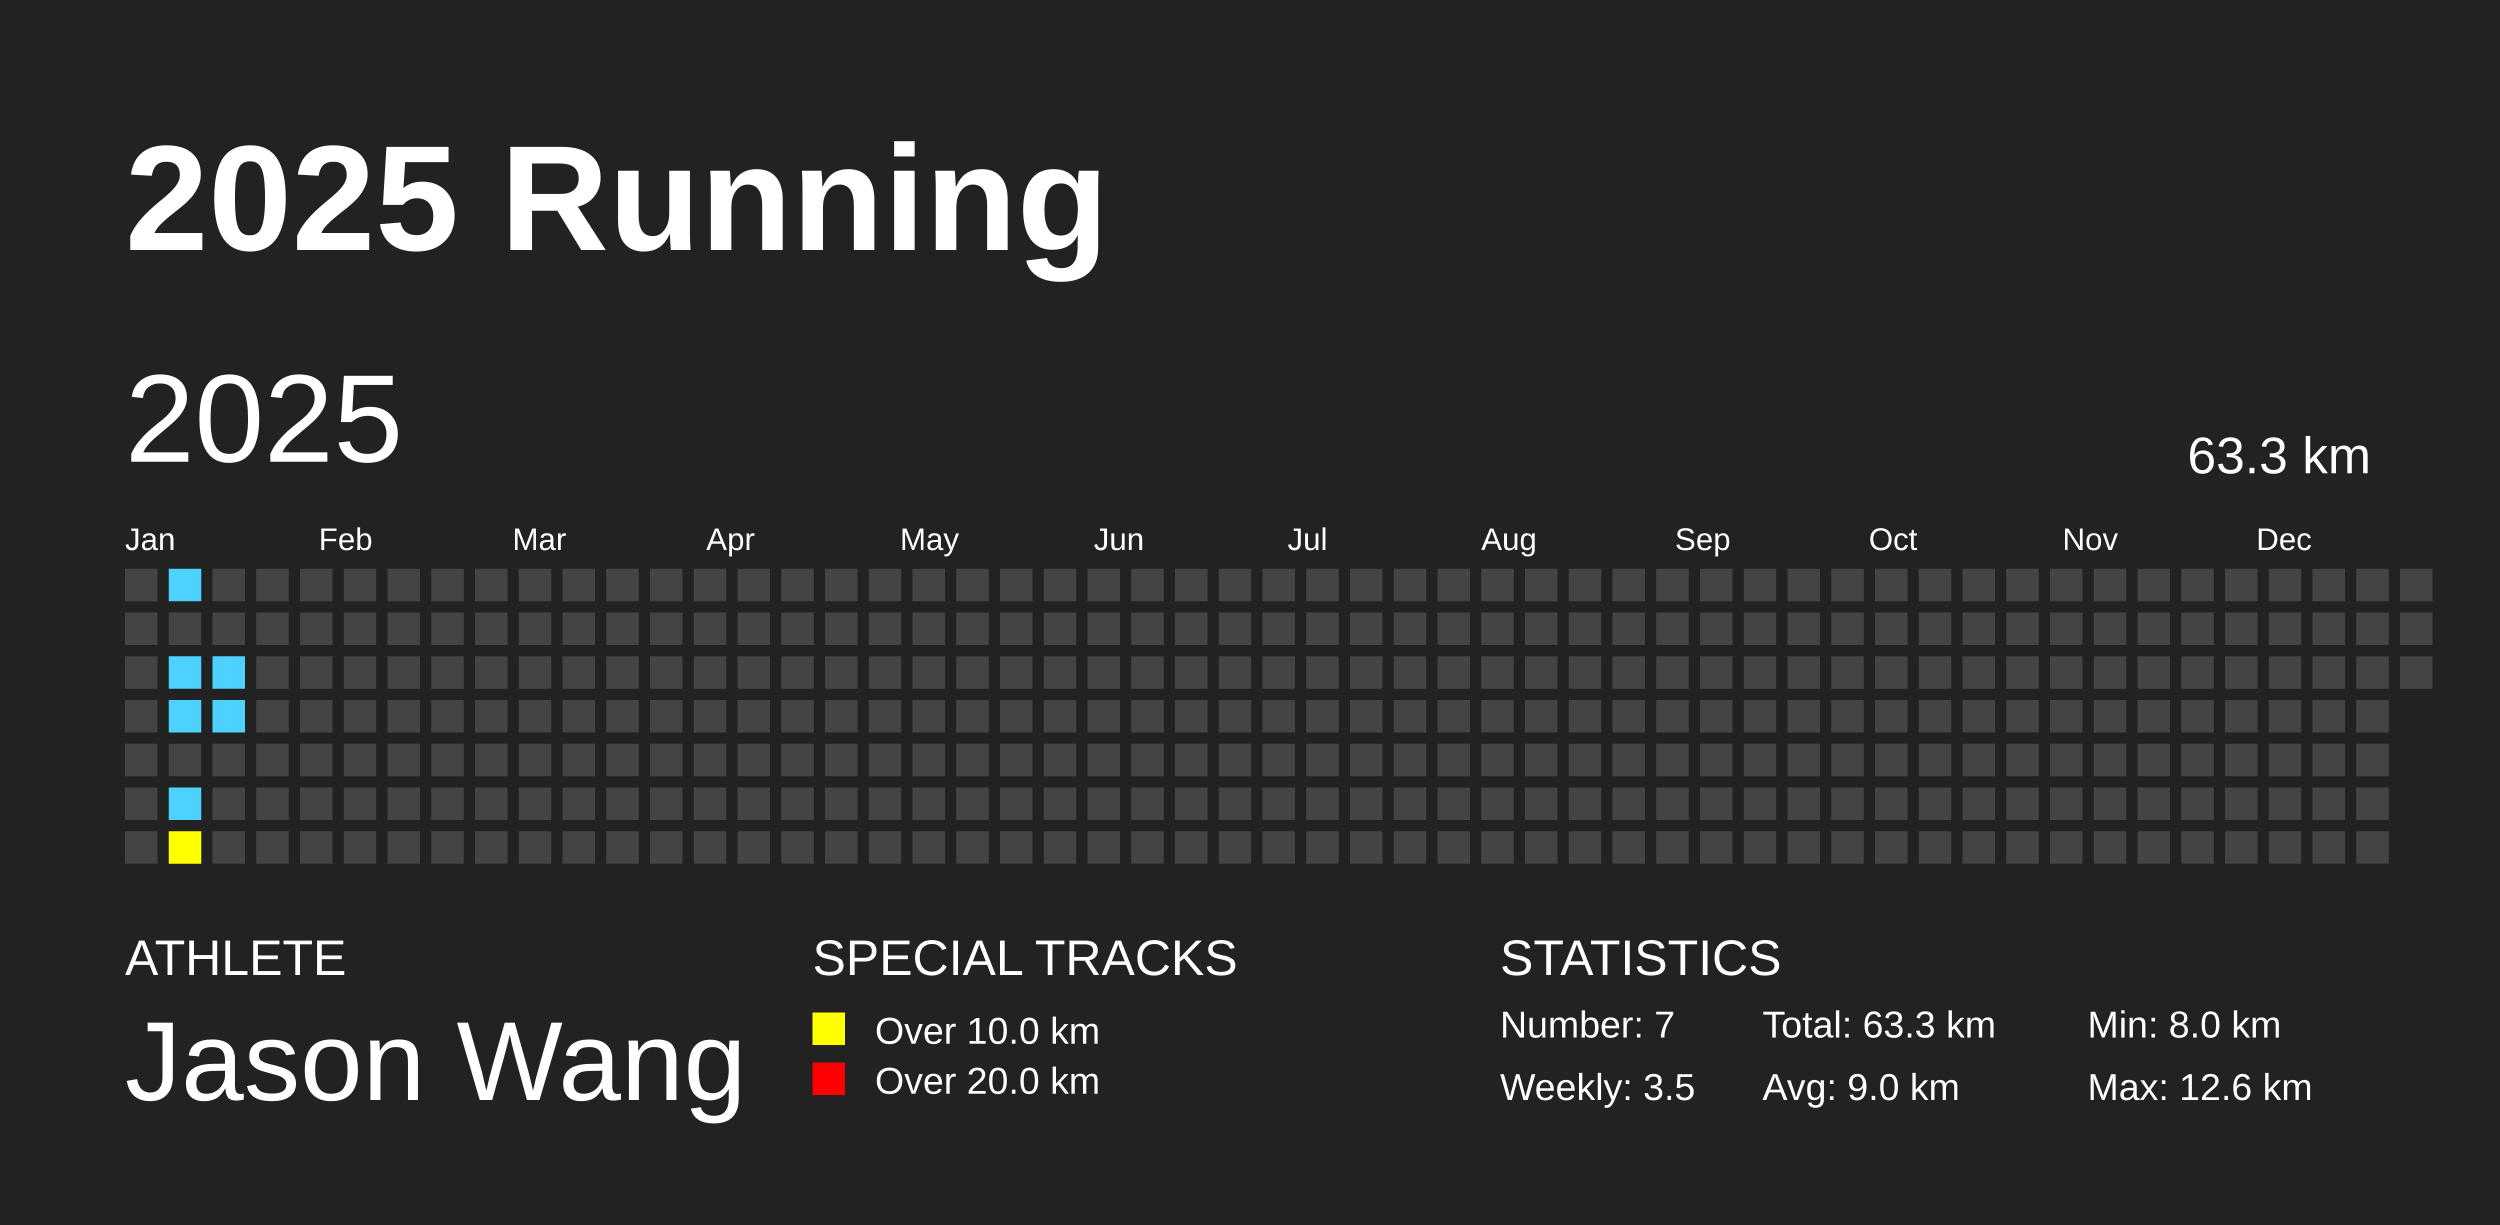
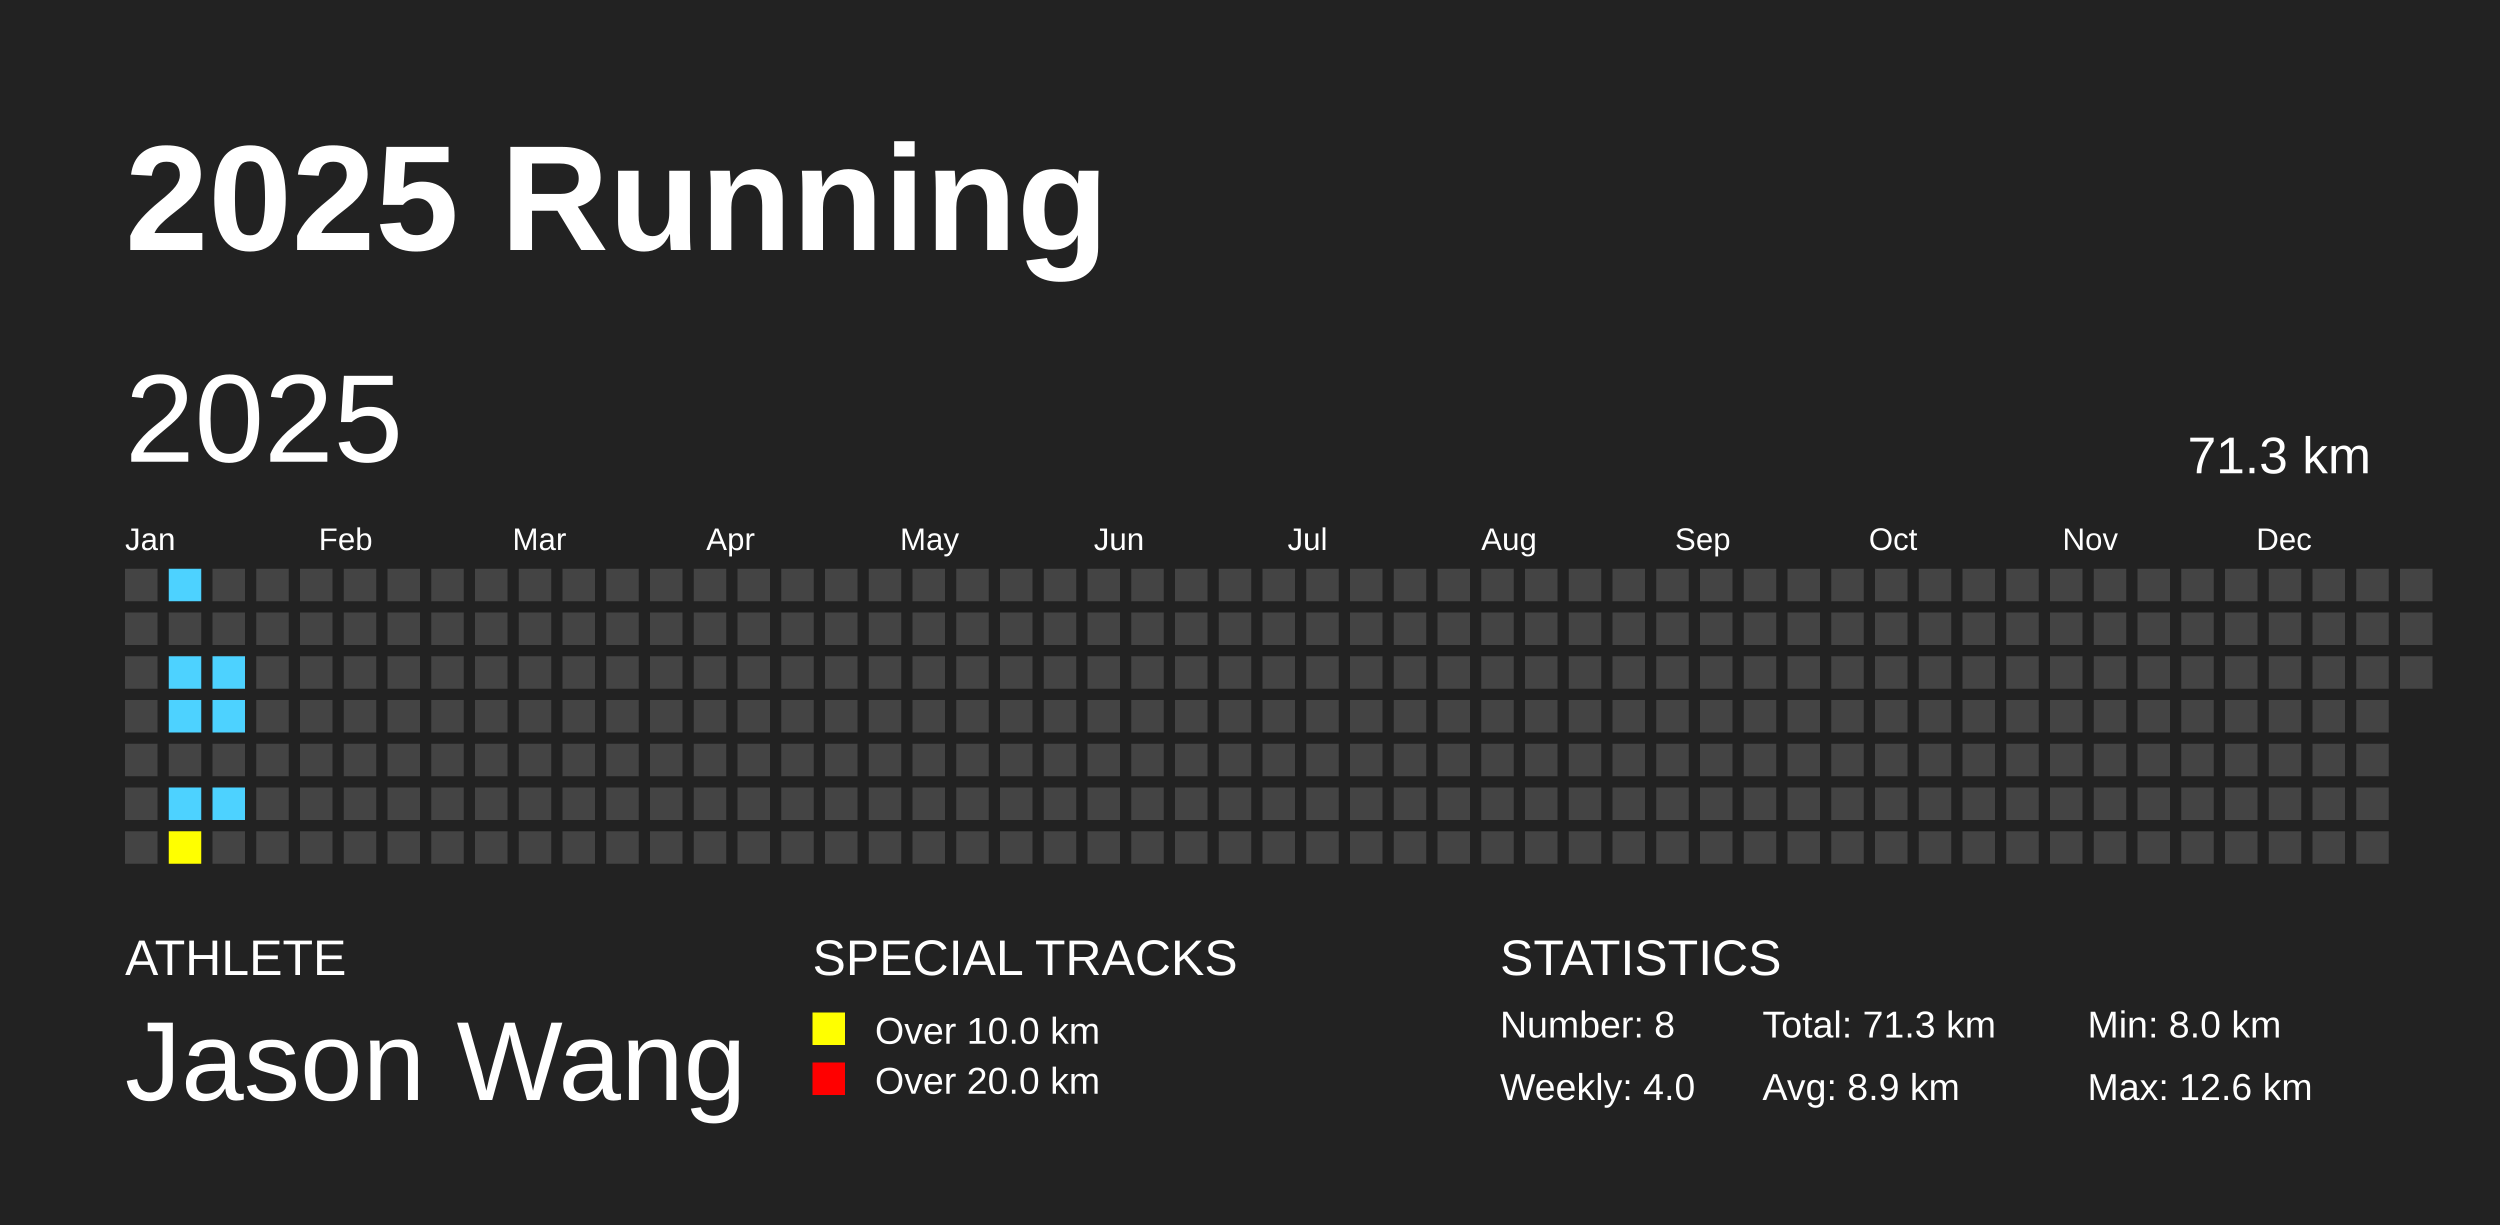
<svg xmlns="http://www.w3.org/2000/svg" baseProfile="full" height="98mm" version="1.1" viewBox="0,0,200,98" width="200mm">
  <defs />
  <rect fill="#222222" height="98" width="200" x="0" y="0" />
  <text fill="#FFFFFF" style="font-size:12px; font-family:Arial; font-weight:bold;" x="10" y="20">2025 Running</text>
  <text fill="#FFFFFF" style="font-size:4px; font-family:Arial" x="10" y="78">ATHLETE</text>
  <text fill="#FFFFFF" style="font-size:9px; font-family:Arial" x="10" y="88">Jason Wang</text>
  <text fill="#FFFFFF" style="font-size:4px; font-family:Arial" x="65" y="78">SPECIAL TRACKS</text>
  <rect fill="yellow" height="2.6" width="2.6" x="65" y="81" />
  <text fill="#FFFFFF" style="font-size:3px; font-family:Arial" x="70" y="83.5">Over 10.0 km</text>
  <rect fill="red" height="2.6" width="2.6" x="65" y="85" />
  <text fill="#FFFFFF" style="font-size:3px; font-family:Arial" x="70" y="87.5">Over 20.0 km</text>
  <text fill="#FFFFFF" style="font-size:4px; font-family:Arial" x="120" y="78">STATISTICS</text>
-   <text fill="#FFFFFF" style="font-size:3px; font-family:Arial" x="120" y="83">Number: 7</text>
-   <text fill="#FFFFFF" style="font-size:3px; font-family:Arial" x="120" y="88">Weekly: 3.5</text>
-   <text fill="#FFFFFF" style="font-size:3px; font-family:Arial" x="141" y="83">Total: 63.3 km</text>
-   <text fill="#FFFFFF" style="font-size:3px; font-family:Arial" x="141" y="88">Avg: 9.0 km</text>
+   <text fill="#FFFFFF" style="font-size:3px; font-family:Arial" x="120" y="83">Number: 8</text>
+   <text fill="#FFFFFF" style="font-size:3px; font-family:Arial" x="120" y="88">Weekly: 4.0</text>
+   <text fill="#FFFFFF" style="font-size:3px; font-family:Arial" x="141" y="83">Total: 71.3 km</text>
+   <text fill="#FFFFFF" style="font-size:3px; font-family:Arial" x="141" y="88">Avg: 8.9 km</text>
  <text fill="#FFFFFF" style="font-size:3px; font-family:Arial" x="167" y="83">Min: 8.0 km</text>
  <text fill="#FFFFFF" style="font-size:3px; font-family:Arial" x="167" y="88">Max: 12.6 km</text>
  <text dominant-baseline="hanging" fill="#FFFFFF" style="font-size:10.0px; font-family:Arial;" x="10" y="30">2025</text>
-   <text dominant-baseline="hanging" fill="#FFFFFF" style="font-size:4.125px; font-family:Arial;" x="175" y="35">63.3 km</text>
+   <text dominant-baseline="hanging" fill="#FFFFFF" style="font-size:4.125px; font-family:Arial;" x="175" y="35">71.3 km</text>
  <text fill="#FFFFFF" style="font-size:2.5px; font-family:Arial" x="10.0" y="44">Jan</text>
  <text fill="#FFFFFF" style="font-size:2.5px; font-family:Arial" x="25.5" y="44">Feb</text>
  <text fill="#FFFFFF" style="font-size:2.5px; font-family:Arial" x="41.0" y="44">Mar</text>
  <text fill="#FFFFFF" style="font-size:2.5px; font-family:Arial" x="56.5" y="44">Apr</text>
  <text fill="#FFFFFF" style="font-size:2.5px; font-family:Arial" x="72.0" y="44">May</text>
  <text fill="#FFFFFF" style="font-size:2.5px; font-family:Arial" x="87.5" y="44">Jun</text>
  <text fill="#FFFFFF" style="font-size:2.5px; font-family:Arial" x="103.0" y="44">Jul</text>
  <text fill="#FFFFFF" style="font-size:2.5px; font-family:Arial" x="118.5" y="44">Aug</text>
  <text fill="#FFFFFF" style="font-size:2.5px; font-family:Arial" x="134.0" y="44">Sep</text>
  <text fill="#FFFFFF" style="font-size:2.5px; font-family:Arial" x="149.5" y="44">Oct</text>
  <text fill="#FFFFFF" style="font-size:2.5px; font-family:Arial" x="165.0" y="44">Nov</text>
  <text fill="#FFFFFF" style="font-size:2.5px; font-family:Arial" x="180.5" y="44">Dec</text>
  <rect fill="#444444" height="2.6" width="2.6" x="10.0" y="45.5" />
  <rect fill="#444444" height="2.6" width="2.6" x="10.0" y="49.0" />
  <rect fill="#444444" height="2.6" width="2.6" x="10.0" y="52.5" />
  <rect fill="#444444" height="2.6" width="2.6" x="10.0" y="56.0" />
  <rect fill="#444444" height="2.6" width="2.6" x="10.0" y="59.5" />
  <rect fill="#444444" height="2.6" width="2.6" x="10.0" y="63.0" />
  <rect fill="#444444" height="2.6" width="2.6" x="10.0" y="66.5" />
  <rect fill="#4DD2FF" height="2.6" width="2.6" x="13.5" y="45.5" />
  <rect fill="#444444" height="2.6" width="2.6" x="13.5" y="49.0" />
  <rect fill="#4DD2FF" height="2.6" width="2.6" x="13.5" y="52.5" />
  <rect fill="#4DD2FF" height="2.6" width="2.6" x="13.5" y="56.0" />
  <rect fill="#444444" height="2.6" width="2.6" x="13.5" y="59.5" />
  <rect fill="#4DD2FF" height="2.6" width="2.6" x="13.5" y="63.0" />
  <rect fill="yellow" height="2.6" width="2.6" x="13.5" y="66.5" />
  <rect fill="#444444" height="2.6" width="2.6" x="17.0" y="45.5" />
  <rect fill="#444444" height="2.6" width="2.6" x="17.0" y="49.0" />
  <rect fill="#4DD2FF" height="2.6" width="2.6" x="17.0" y="52.5" />
  <rect fill="#4DD2FF" height="2.6" width="2.6" x="17.0" y="56.0" />
  <rect fill="#444444" height="2.6" width="2.6" x="17.0" y="59.5" />
-   <rect fill="#444444" height="2.6" width="2.6" x="17.0" y="63.0" />
+   <rect fill="#4DD2FF" height="2.6" width="2.6" x="17.0" y="63.0" />
  <rect fill="#444444" height="2.6" width="2.6" x="17.0" y="66.5" />
  <rect fill="#444444" height="2.6" width="2.6" x="20.5" y="45.5" />
  <rect fill="#444444" height="2.6" width="2.6" x="20.5" y="49.0" />
  <rect fill="#444444" height="2.6" width="2.6" x="20.5" y="52.5" />
  <rect fill="#444444" height="2.6" width="2.6" x="20.5" y="56.0" />
  <rect fill="#444444" height="2.6" width="2.6" x="20.5" y="59.5" />
  <rect fill="#444444" height="2.6" width="2.6" x="20.5" y="63.0" />
  <rect fill="#444444" height="2.6" width="2.6" x="20.5" y="66.5" />
  <rect fill="#444444" height="2.6" width="2.6" x="24.0" y="45.5" />
  <rect fill="#444444" height="2.6" width="2.6" x="24.0" y="49.0" />
  <rect fill="#444444" height="2.6" width="2.6" x="24.0" y="52.5" />
  <rect fill="#444444" height="2.6" width="2.6" x="24.0" y="56.0" />
  <rect fill="#444444" height="2.6" width="2.6" x="24.0" y="59.5" />
  <rect fill="#444444" height="2.6" width="2.6" x="24.0" y="63.0" />
  <rect fill="#444444" height="2.6" width="2.6" x="24.0" y="66.5" />
  <rect fill="#444444" height="2.6" width="2.6" x="27.5" y="45.5" />
  <rect fill="#444444" height="2.6" width="2.6" x="27.5" y="49.0" />
  <rect fill="#444444" height="2.6" width="2.6" x="27.5" y="52.5" />
  <rect fill="#444444" height="2.6" width="2.6" x="27.5" y="56.0" />
  <rect fill="#444444" height="2.6" width="2.6" x="27.5" y="59.5" />
  <rect fill="#444444" height="2.6" width="2.6" x="27.5" y="63.0" />
  <rect fill="#444444" height="2.6" width="2.6" x="27.5" y="66.5" />
  <rect fill="#444444" height="2.6" width="2.6" x="31.0" y="45.5" />
  <rect fill="#444444" height="2.6" width="2.6" x="31.0" y="49.0" />
  <rect fill="#444444" height="2.6" width="2.6" x="31.0" y="52.5" />
  <rect fill="#444444" height="2.6" width="2.6" x="31.0" y="56.0" />
  <rect fill="#444444" height="2.6" width="2.6" x="31.0" y="59.5" />
  <rect fill="#444444" height="2.6" width="2.6" x="31.0" y="63.0" />
  <rect fill="#444444" height="2.6" width="2.6" x="31.0" y="66.5" />
  <rect fill="#444444" height="2.6" width="2.6" x="34.5" y="45.5" />
  <rect fill="#444444" height="2.6" width="2.6" x="34.5" y="49.0" />
  <rect fill="#444444" height="2.6" width="2.6" x="34.5" y="52.5" />
  <rect fill="#444444" height="2.6" width="2.6" x="34.5" y="56.0" />
  <rect fill="#444444" height="2.6" width="2.6" x="34.5" y="59.5" />
  <rect fill="#444444" height="2.6" width="2.6" x="34.5" y="63.0" />
  <rect fill="#444444" height="2.6" width="2.6" x="34.5" y="66.5" />
  <rect fill="#444444" height="2.6" width="2.6" x="38.0" y="45.5" />
  <rect fill="#444444" height="2.6" width="2.6" x="38.0" y="49.0" />
  <rect fill="#444444" height="2.6" width="2.6" x="38.0" y="52.5" />
  <rect fill="#444444" height="2.6" width="2.6" x="38.0" y="56.0" />
  <rect fill="#444444" height="2.6" width="2.6" x="38.0" y="59.5" />
  <rect fill="#444444" height="2.6" width="2.6" x="38.0" y="63.0" />
  <rect fill="#444444" height="2.6" width="2.6" x="38.0" y="66.5" />
  <rect fill="#444444" height="2.6" width="2.6" x="41.5" y="45.5" />
  <rect fill="#444444" height="2.6" width="2.6" x="41.5" y="49.0" />
  <rect fill="#444444" height="2.6" width="2.6" x="41.5" y="52.5" />
  <rect fill="#444444" height="2.6" width="2.6" x="41.5" y="56.0" />
  <rect fill="#444444" height="2.6" width="2.6" x="41.5" y="59.5" />
  <rect fill="#444444" height="2.6" width="2.6" x="41.5" y="63.0" />
  <rect fill="#444444" height="2.6" width="2.6" x="41.5" y="66.5" />
  <rect fill="#444444" height="2.6" width="2.6" x="45.0" y="45.5" />
  <rect fill="#444444" height="2.6" width="2.6" x="45.0" y="49.0" />
  <rect fill="#444444" height="2.6" width="2.6" x="45.0" y="52.5" />
  <rect fill="#444444" height="2.6" width="2.6" x="45.0" y="56.0" />
  <rect fill="#444444" height="2.6" width="2.6" x="45.0" y="59.5" />
  <rect fill="#444444" height="2.6" width="2.6" x="45.0" y="63.0" />
  <rect fill="#444444" height="2.6" width="2.6" x="45.0" y="66.5" />
  <rect fill="#444444" height="2.6" width="2.6" x="48.5" y="45.5" />
  <rect fill="#444444" height="2.6" width="2.6" x="48.5" y="49.0" />
  <rect fill="#444444" height="2.6" width="2.6" x="48.5" y="52.5" />
  <rect fill="#444444" height="2.6" width="2.6" x="48.5" y="56.0" />
  <rect fill="#444444" height="2.6" width="2.6" x="48.5" y="59.5" />
  <rect fill="#444444" height="2.6" width="2.6" x="48.5" y="63.0" />
  <rect fill="#444444" height="2.6" width="2.6" x="48.5" y="66.5" />
  <rect fill="#444444" height="2.6" width="2.6" x="52.0" y="45.5" />
  <rect fill="#444444" height="2.6" width="2.6" x="52.0" y="49.0" />
  <rect fill="#444444" height="2.6" width="2.6" x="52.0" y="52.5" />
  <rect fill="#444444" height="2.6" width="2.6" x="52.0" y="56.0" />
  <rect fill="#444444" height="2.6" width="2.6" x="52.0" y="59.5" />
  <rect fill="#444444" height="2.6" width="2.6" x="52.0" y="63.0" />
  <rect fill="#444444" height="2.6" width="2.6" x="52.0" y="66.5" />
  <rect fill="#444444" height="2.6" width="2.6" x="55.5" y="45.5" />
  <rect fill="#444444" height="2.6" width="2.6" x="55.5" y="49.0" />
  <rect fill="#444444" height="2.6" width="2.6" x="55.5" y="52.5" />
  <rect fill="#444444" height="2.6" width="2.6" x="55.5" y="56.0" />
  <rect fill="#444444" height="2.6" width="2.6" x="55.5" y="59.5" />
  <rect fill="#444444" height="2.6" width="2.6" x="55.5" y="63.0" />
  <rect fill="#444444" height="2.6" width="2.6" x="55.5" y="66.5" />
  <rect fill="#444444" height="2.6" width="2.6" x="59.0" y="45.5" />
  <rect fill="#444444" height="2.6" width="2.6" x="59.0" y="49.0" />
  <rect fill="#444444" height="2.6" width="2.6" x="59.0" y="52.5" />
  <rect fill="#444444" height="2.6" width="2.6" x="59.0" y="56.0" />
  <rect fill="#444444" height="2.6" width="2.6" x="59.0" y="59.5" />
  <rect fill="#444444" height="2.6" width="2.6" x="59.0" y="63.0" />
  <rect fill="#444444" height="2.6" width="2.6" x="59.0" y="66.5" />
  <rect fill="#444444" height="2.6" width="2.6" x="62.5" y="45.5" />
  <rect fill="#444444" height="2.6" width="2.6" x="62.5" y="49.0" />
  <rect fill="#444444" height="2.6" width="2.6" x="62.5" y="52.5" />
  <rect fill="#444444" height="2.6" width="2.6" x="62.5" y="56.0" />
  <rect fill="#444444" height="2.6" width="2.6" x="62.5" y="59.5" />
  <rect fill="#444444" height="2.6" width="2.6" x="62.5" y="63.0" />
  <rect fill="#444444" height="2.6" width="2.6" x="62.5" y="66.5" />
  <rect fill="#444444" height="2.6" width="2.6" x="66.0" y="45.5" />
  <rect fill="#444444" height="2.6" width="2.6" x="66.0" y="49.0" />
  <rect fill="#444444" height="2.6" width="2.6" x="66.0" y="52.5" />
  <rect fill="#444444" height="2.6" width="2.6" x="66.0" y="56.0" />
  <rect fill="#444444" height="2.6" width="2.6" x="66.0" y="59.5" />
  <rect fill="#444444" height="2.6" width="2.6" x="66.0" y="63.0" />
  <rect fill="#444444" height="2.6" width="2.6" x="66.0" y="66.5" />
  <rect fill="#444444" height="2.6" width="2.6" x="69.5" y="45.5" />
  <rect fill="#444444" height="2.6" width="2.6" x="69.5" y="49.0" />
  <rect fill="#444444" height="2.6" width="2.6" x="69.5" y="52.5" />
  <rect fill="#444444" height="2.6" width="2.6" x="69.5" y="56.0" />
  <rect fill="#444444" height="2.6" width="2.6" x="69.5" y="59.5" />
  <rect fill="#444444" height="2.6" width="2.6" x="69.5" y="63.0" />
  <rect fill="#444444" height="2.6" width="2.6" x="69.5" y="66.5" />
  <rect fill="#444444" height="2.6" width="2.6" x="73.0" y="45.5" />
  <rect fill="#444444" height="2.6" width="2.6" x="73.0" y="49.0" />
  <rect fill="#444444" height="2.6" width="2.6" x="73.0" y="52.5" />
  <rect fill="#444444" height="2.6" width="2.6" x="73.0" y="56.0" />
  <rect fill="#444444" height="2.6" width="2.6" x="73.0" y="59.5" />
  <rect fill="#444444" height="2.6" width="2.6" x="73.0" y="63.0" />
  <rect fill="#444444" height="2.6" width="2.6" x="73.0" y="66.5" />
  <rect fill="#444444" height="2.6" width="2.6" x="76.5" y="45.5" />
  <rect fill="#444444" height="2.6" width="2.6" x="76.5" y="49.0" />
  <rect fill="#444444" height="2.6" width="2.6" x="76.5" y="52.5" />
  <rect fill="#444444" height="2.6" width="2.6" x="76.5" y="56.0" />
  <rect fill="#444444" height="2.6" width="2.6" x="76.5" y="59.5" />
  <rect fill="#444444" height="2.6" width="2.6" x="76.5" y="63.0" />
  <rect fill="#444444" height="2.6" width="2.6" x="76.5" y="66.5" />
  <rect fill="#444444" height="2.6" width="2.6" x="80.0" y="45.5" />
  <rect fill="#444444" height="2.6" width="2.6" x="80.0" y="49.0" />
  <rect fill="#444444" height="2.6" width="2.6" x="80.0" y="52.5" />
  <rect fill="#444444" height="2.6" width="2.6" x="80.0" y="56.0" />
  <rect fill="#444444" height="2.6" width="2.6" x="80.0" y="59.5" />
  <rect fill="#444444" height="2.6" width="2.6" x="80.0" y="63.0" />
  <rect fill="#444444" height="2.6" width="2.6" x="80.0" y="66.5" />
  <rect fill="#444444" height="2.6" width="2.6" x="83.5" y="45.5" />
  <rect fill="#444444" height="2.6" width="2.6" x="83.5" y="49.0" />
  <rect fill="#444444" height="2.6" width="2.6" x="83.5" y="52.5" />
  <rect fill="#444444" height="2.6" width="2.6" x="83.5" y="56.0" />
  <rect fill="#444444" height="2.6" width="2.6" x="83.5" y="59.5" />
  <rect fill="#444444" height="2.6" width="2.6" x="83.5" y="63.0" />
  <rect fill="#444444" height="2.6" width="2.6" x="83.5" y="66.5" />
  <rect fill="#444444" height="2.6" width="2.6" x="87.0" y="45.5" />
  <rect fill="#444444" height="2.6" width="2.6" x="87.0" y="49.0" />
  <rect fill="#444444" height="2.6" width="2.6" x="87.0" y="52.5" />
  <rect fill="#444444" height="2.6" width="2.6" x="87.0" y="56.0" />
  <rect fill="#444444" height="2.6" width="2.6" x="87.0" y="59.5" />
  <rect fill="#444444" height="2.6" width="2.6" x="87.0" y="63.0" />
  <rect fill="#444444" height="2.6" width="2.6" x="87.0" y="66.5" />
  <rect fill="#444444" height="2.6" width="2.6" x="90.5" y="45.5" />
  <rect fill="#444444" height="2.6" width="2.6" x="90.5" y="49.0" />
  <rect fill="#444444" height="2.6" width="2.6" x="90.5" y="52.5" />
  <rect fill="#444444" height="2.6" width="2.6" x="90.5" y="56.0" />
  <rect fill="#444444" height="2.6" width="2.6" x="90.5" y="59.5" />
  <rect fill="#444444" height="2.6" width="2.6" x="90.5" y="63.0" />
  <rect fill="#444444" height="2.6" width="2.6" x="90.5" y="66.5" />
  <rect fill="#444444" height="2.6" width="2.6" x="94.0" y="45.5" />
  <rect fill="#444444" height="2.6" width="2.6" x="94.0" y="49.0" />
  <rect fill="#444444" height="2.6" width="2.6" x="94.0" y="52.5" />
  <rect fill="#444444" height="2.6" width="2.6" x="94.0" y="56.0" />
  <rect fill="#444444" height="2.6" width="2.6" x="94.0" y="59.5" />
  <rect fill="#444444" height="2.6" width="2.6" x="94.0" y="63.0" />
  <rect fill="#444444" height="2.6" width="2.6" x="94.0" y="66.5" />
  <rect fill="#444444" height="2.6" width="2.6" x="97.5" y="45.5" />
  <rect fill="#444444" height="2.6" width="2.6" x="97.5" y="49.0" />
  <rect fill="#444444" height="2.6" width="2.6" x="97.5" y="52.5" />
  <rect fill="#444444" height="2.6" width="2.6" x="97.5" y="56.0" />
  <rect fill="#444444" height="2.6" width="2.6" x="97.5" y="59.5" />
  <rect fill="#444444" height="2.6" width="2.6" x="97.5" y="63.0" />
  <rect fill="#444444" height="2.6" width="2.6" x="97.5" y="66.5" />
  <rect fill="#444444" height="2.6" width="2.6" x="101.0" y="45.5" />
  <rect fill="#444444" height="2.6" width="2.6" x="101.0" y="49.0" />
  <rect fill="#444444" height="2.6" width="2.6" x="101.0" y="52.5" />
  <rect fill="#444444" height="2.6" width="2.6" x="101.0" y="56.0" />
  <rect fill="#444444" height="2.6" width="2.6" x="101.0" y="59.5" />
  <rect fill="#444444" height="2.6" width="2.6" x="101.0" y="63.0" />
  <rect fill="#444444" height="2.6" width="2.6" x="101.0" y="66.5" />
  <rect fill="#444444" height="2.6" width="2.6" x="104.5" y="45.5" />
  <rect fill="#444444" height="2.6" width="2.6" x="104.5" y="49.0" />
  <rect fill="#444444" height="2.6" width="2.6" x="104.5" y="52.5" />
  <rect fill="#444444" height="2.6" width="2.6" x="104.5" y="56.0" />
  <rect fill="#444444" height="2.6" width="2.6" x="104.5" y="59.5" />
  <rect fill="#444444" height="2.6" width="2.6" x="104.5" y="63.0" />
  <rect fill="#444444" height="2.6" width="2.6" x="104.5" y="66.5" />
  <rect fill="#444444" height="2.6" width="2.6" x="108.0" y="45.5" />
  <rect fill="#444444" height="2.6" width="2.6" x="108.0" y="49.0" />
  <rect fill="#444444" height="2.6" width="2.6" x="108.0" y="52.5" />
  <rect fill="#444444" height="2.6" width="2.6" x="108.0" y="56.0" />
  <rect fill="#444444" height="2.6" width="2.6" x="108.0" y="59.5" />
  <rect fill="#444444" height="2.6" width="2.6" x="108.0" y="63.0" />
  <rect fill="#444444" height="2.6" width="2.6" x="108.0" y="66.5" />
  <rect fill="#444444" height="2.6" width="2.6" x="111.5" y="45.5" />
  <rect fill="#444444" height="2.6" width="2.6" x="111.5" y="49.0" />
  <rect fill="#444444" height="2.6" width="2.6" x="111.5" y="52.5" />
  <rect fill="#444444" height="2.6" width="2.6" x="111.5" y="56.0" />
  <rect fill="#444444" height="2.6" width="2.6" x="111.5" y="59.5" />
  <rect fill="#444444" height="2.6" width="2.6" x="111.5" y="63.0" />
  <rect fill="#444444" height="2.6" width="2.6" x="111.5" y="66.5" />
  <rect fill="#444444" height="2.6" width="2.6" x="115.0" y="45.5" />
  <rect fill="#444444" height="2.6" width="2.6" x="115.0" y="49.0" />
  <rect fill="#444444" height="2.6" width="2.6" x="115.0" y="52.5" />
  <rect fill="#444444" height="2.6" width="2.6" x="115.0" y="56.0" />
  <rect fill="#444444" height="2.6" width="2.6" x="115.0" y="59.5" />
  <rect fill="#444444" height="2.6" width="2.6" x="115.0" y="63.0" />
  <rect fill="#444444" height="2.6" width="2.6" x="115.0" y="66.5" />
  <rect fill="#444444" height="2.6" width="2.6" x="118.5" y="45.5" />
  <rect fill="#444444" height="2.6" width="2.6" x="118.5" y="49.0" />
  <rect fill="#444444" height="2.6" width="2.6" x="118.5" y="52.5" />
  <rect fill="#444444" height="2.6" width="2.6" x="118.5" y="56.0" />
  <rect fill="#444444" height="2.6" width="2.6" x="118.5" y="59.5" />
  <rect fill="#444444" height="2.6" width="2.6" x="118.5" y="63.0" />
  <rect fill="#444444" height="2.6" width="2.6" x="118.5" y="66.5" />
  <rect fill="#444444" height="2.6" width="2.6" x="122.0" y="45.5" />
  <rect fill="#444444" height="2.6" width="2.6" x="122.0" y="49.0" />
  <rect fill="#444444" height="2.6" width="2.6" x="122.0" y="52.5" />
  <rect fill="#444444" height="2.6" width="2.6" x="122.0" y="56.0" />
  <rect fill="#444444" height="2.6" width="2.6" x="122.0" y="59.5" />
  <rect fill="#444444" height="2.6" width="2.6" x="122.0" y="63.0" />
  <rect fill="#444444" height="2.6" width="2.6" x="122.0" y="66.5" />
  <rect fill="#444444" height="2.6" width="2.6" x="125.5" y="45.5" />
  <rect fill="#444444" height="2.6" width="2.6" x="125.5" y="49.0" />
  <rect fill="#444444" height="2.6" width="2.6" x="125.5" y="52.5" />
  <rect fill="#444444" height="2.6" width="2.6" x="125.5" y="56.0" />
  <rect fill="#444444" height="2.6" width="2.6" x="125.5" y="59.5" />
  <rect fill="#444444" height="2.6" width="2.6" x="125.5" y="63.0" />
  <rect fill="#444444" height="2.6" width="2.6" x="125.5" y="66.5" />
  <rect fill="#444444" height="2.6" width="2.6" x="129.0" y="45.5" />
  <rect fill="#444444" height="2.6" width="2.6" x="129.0" y="49.0" />
  <rect fill="#444444" height="2.6" width="2.6" x="129.0" y="52.5" />
  <rect fill="#444444" height="2.6" width="2.6" x="129.0" y="56.0" />
  <rect fill="#444444" height="2.6" width="2.6" x="129.0" y="59.5" />
  <rect fill="#444444" height="2.6" width="2.6" x="129.0" y="63.0" />
  <rect fill="#444444" height="2.6" width="2.6" x="129.0" y="66.5" />
  <rect fill="#444444" height="2.6" width="2.6" x="132.5" y="45.5" />
  <rect fill="#444444" height="2.6" width="2.6" x="132.5" y="49.0" />
  <rect fill="#444444" height="2.6" width="2.6" x="132.5" y="52.5" />
  <rect fill="#444444" height="2.6" width="2.6" x="132.5" y="56.0" />
  <rect fill="#444444" height="2.6" width="2.6" x="132.5" y="59.5" />
  <rect fill="#444444" height="2.6" width="2.6" x="132.5" y="63.0" />
  <rect fill="#444444" height="2.6" width="2.6" x="132.5" y="66.5" />
  <rect fill="#444444" height="2.6" width="2.6" x="136.0" y="45.5" />
  <rect fill="#444444" height="2.6" width="2.6" x="136.0" y="49.0" />
  <rect fill="#444444" height="2.6" width="2.6" x="136.0" y="52.5" />
  <rect fill="#444444" height="2.6" width="2.6" x="136.0" y="56.0" />
  <rect fill="#444444" height="2.6" width="2.6" x="136.0" y="59.5" />
  <rect fill="#444444" height="2.6" width="2.6" x="136.0" y="63.0" />
  <rect fill="#444444" height="2.6" width="2.6" x="136.0" y="66.5" />
  <rect fill="#444444" height="2.6" width="2.6" x="139.5" y="45.5" />
  <rect fill="#444444" height="2.6" width="2.6" x="139.5" y="49.0" />
  <rect fill="#444444" height="2.6" width="2.6" x="139.5" y="52.5" />
  <rect fill="#444444" height="2.6" width="2.6" x="139.5" y="56.0" />
  <rect fill="#444444" height="2.6" width="2.6" x="139.5" y="59.5" />
  <rect fill="#444444" height="2.6" width="2.6" x="139.5" y="63.0" />
  <rect fill="#444444" height="2.6" width="2.6" x="139.5" y="66.5" />
  <rect fill="#444444" height="2.6" width="2.6" x="143.0" y="45.5" />
  <rect fill="#444444" height="2.6" width="2.6" x="143.0" y="49.0" />
  <rect fill="#444444" height="2.6" width="2.6" x="143.0" y="52.5" />
  <rect fill="#444444" height="2.6" width="2.6" x="143.0" y="56.0" />
  <rect fill="#444444" height="2.6" width="2.6" x="143.0" y="59.5" />
  <rect fill="#444444" height="2.6" width="2.6" x="143.0" y="63.0" />
  <rect fill="#444444" height="2.6" width="2.6" x="143.0" y="66.5" />
  <rect fill="#444444" height="2.6" width="2.6" x="146.5" y="45.5" />
  <rect fill="#444444" height="2.6" width="2.6" x="146.5" y="49.0" />
  <rect fill="#444444" height="2.6" width="2.6" x="146.5" y="52.5" />
  <rect fill="#444444" height="2.6" width="2.6" x="146.5" y="56.0" />
  <rect fill="#444444" height="2.6" width="2.6" x="146.5" y="59.5" />
  <rect fill="#444444" height="2.6" width="2.6" x="146.5" y="63.0" />
  <rect fill="#444444" height="2.6" width="2.6" x="146.5" y="66.5" />
  <rect fill="#444444" height="2.6" width="2.6" x="150.0" y="45.5" />
  <rect fill="#444444" height="2.6" width="2.6" x="150.0" y="49.0" />
  <rect fill="#444444" height="2.6" width="2.6" x="150.0" y="52.5" />
  <rect fill="#444444" height="2.6" width="2.6" x="150.0" y="56.0" />
  <rect fill="#444444" height="2.6" width="2.6" x="150.0" y="59.5" />
  <rect fill="#444444" height="2.6" width="2.6" x="150.0" y="63.0" />
  <rect fill="#444444" height="2.6" width="2.6" x="150.0" y="66.5" />
  <rect fill="#444444" height="2.6" width="2.6" x="153.5" y="45.5" />
  <rect fill="#444444" height="2.6" width="2.6" x="153.5" y="49.0" />
  <rect fill="#444444" height="2.6" width="2.6" x="153.5" y="52.5" />
  <rect fill="#444444" height="2.6" width="2.6" x="153.5" y="56.0" />
  <rect fill="#444444" height="2.6" width="2.6" x="153.5" y="59.5" />
  <rect fill="#444444" height="2.6" width="2.6" x="153.5" y="63.0" />
  <rect fill="#444444" height="2.6" width="2.6" x="153.5" y="66.5" />
  <rect fill="#444444" height="2.6" width="2.6" x="157.0" y="45.5" />
  <rect fill="#444444" height="2.6" width="2.6" x="157.0" y="49.0" />
  <rect fill="#444444" height="2.6" width="2.6" x="157.0" y="52.5" />
  <rect fill="#444444" height="2.6" width="2.6" x="157.0" y="56.0" />
  <rect fill="#444444" height="2.6" width="2.6" x="157.0" y="59.5" />
  <rect fill="#444444" height="2.6" width="2.6" x="157.0" y="63.0" />
  <rect fill="#444444" height="2.6" width="2.6" x="157.0" y="66.5" />
  <rect fill="#444444" height="2.6" width="2.6" x="160.5" y="45.5" />
  <rect fill="#444444" height="2.6" width="2.6" x="160.5" y="49.0" />
  <rect fill="#444444" height="2.6" width="2.6" x="160.5" y="52.5" />
  <rect fill="#444444" height="2.6" width="2.6" x="160.5" y="56.0" />
  <rect fill="#444444" height="2.6" width="2.6" x="160.5" y="59.5" />
  <rect fill="#444444" height="2.6" width="2.6" x="160.5" y="63.0" />
  <rect fill="#444444" height="2.6" width="2.6" x="160.5" y="66.5" />
  <rect fill="#444444" height="2.6" width="2.6" x="164.0" y="45.5" />
  <rect fill="#444444" height="2.6" width="2.6" x="164.0" y="49.0" />
  <rect fill="#444444" height="2.6" width="2.6" x="164.0" y="52.5" />
  <rect fill="#444444" height="2.6" width="2.6" x="164.0" y="56.0" />
  <rect fill="#444444" height="2.6" width="2.6" x="164.0" y="59.5" />
  <rect fill="#444444" height="2.6" width="2.6" x="164.0" y="63.0" />
  <rect fill="#444444" height="2.6" width="2.6" x="164.0" y="66.5" />
  <rect fill="#444444" height="2.6" width="2.6" x="167.5" y="45.5" />
  <rect fill="#444444" height="2.6" width="2.6" x="167.5" y="49.0" />
  <rect fill="#444444" height="2.6" width="2.6" x="167.5" y="52.5" />
  <rect fill="#444444" height="2.6" width="2.6" x="167.5" y="56.0" />
  <rect fill="#444444" height="2.6" width="2.6" x="167.5" y="59.5" />
  <rect fill="#444444" height="2.6" width="2.6" x="167.5" y="63.0" />
  <rect fill="#444444" height="2.6" width="2.6" x="167.5" y="66.5" />
  <rect fill="#444444" height="2.6" width="2.6" x="171.0" y="45.5" />
  <rect fill="#444444" height="2.6" width="2.6" x="171.0" y="49.0" />
  <rect fill="#444444" height="2.6" width="2.6" x="171.0" y="52.5" />
  <rect fill="#444444" height="2.6" width="2.6" x="171.0" y="56.0" />
  <rect fill="#444444" height="2.6" width="2.6" x="171.0" y="59.5" />
  <rect fill="#444444" height="2.6" width="2.6" x="171.0" y="63.0" />
  <rect fill="#444444" height="2.6" width="2.6" x="171.0" y="66.5" />
  <rect fill="#444444" height="2.6" width="2.6" x="174.5" y="45.5" />
  <rect fill="#444444" height="2.6" width="2.6" x="174.5" y="49.0" />
  <rect fill="#444444" height="2.6" width="2.6" x="174.5" y="52.5" />
  <rect fill="#444444" height="2.6" width="2.6" x="174.5" y="56.0" />
  <rect fill="#444444" height="2.6" width="2.6" x="174.5" y="59.5" />
  <rect fill="#444444" height="2.6" width="2.6" x="174.5" y="63.0" />
  <rect fill="#444444" height="2.6" width="2.6" x="174.5" y="66.5" />
  <rect fill="#444444" height="2.6" width="2.6" x="178.0" y="45.5" />
  <rect fill="#444444" height="2.6" width="2.6" x="178.0" y="49.0" />
  <rect fill="#444444" height="2.6" width="2.6" x="178.0" y="52.5" />
  <rect fill="#444444" height="2.6" width="2.6" x="178.0" y="56.0" />
  <rect fill="#444444" height="2.6" width="2.6" x="178.0" y="59.5" />
  <rect fill="#444444" height="2.6" width="2.6" x="178.0" y="63.0" />
  <rect fill="#444444" height="2.6" width="2.6" x="178.0" y="66.5" />
  <rect fill="#444444" height="2.6" width="2.6" x="181.5" y="45.5" />
  <rect fill="#444444" height="2.6" width="2.6" x="181.5" y="49.0" />
  <rect fill="#444444" height="2.6" width="2.6" x="181.5" y="52.5" />
  <rect fill="#444444" height="2.6" width="2.6" x="181.5" y="56.0" />
  <rect fill="#444444" height="2.6" width="2.6" x="181.5" y="59.5" />
  <rect fill="#444444" height="2.6" width="2.6" x="181.5" y="63.0" />
  <rect fill="#444444" height="2.6" width="2.6" x="181.5" y="66.5" />
  <rect fill="#444444" height="2.6" width="2.6" x="185.0" y="45.5" />
  <rect fill="#444444" height="2.6" width="2.6" x="185.0" y="49.0" />
  <rect fill="#444444" height="2.6" width="2.6" x="185.0" y="52.5" />
  <rect fill="#444444" height="2.6" width="2.6" x="185.0" y="56.0" />
  <rect fill="#444444" height="2.6" width="2.6" x="185.0" y="59.5" />
  <rect fill="#444444" height="2.6" width="2.6" x="185.0" y="63.0" />
  <rect fill="#444444" height="2.6" width="2.6" x="185.0" y="66.5" />
  <rect fill="#444444" height="2.6" width="2.6" x="188.5" y="45.5" />
  <rect fill="#444444" height="2.6" width="2.6" x="188.5" y="49.0" />
  <rect fill="#444444" height="2.6" width="2.6" x="188.5" y="52.5" />
  <rect fill="#444444" height="2.6" width="2.6" x="188.5" y="56.0" />
  <rect fill="#444444" height="2.6" width="2.6" x="188.5" y="59.5" />
  <rect fill="#444444" height="2.6" width="2.6" x="188.5" y="63.0" />
  <rect fill="#444444" height="2.6" width="2.6" x="188.5" y="66.5" />
  <rect fill="#444444" height="2.6" width="2.6" x="192.0" y="45.5" />
  <rect fill="#444444" height="2.6" width="2.6" x="192.0" y="49.0" />
  <rect fill="#444444" height="2.6" width="2.6" x="192.0" y="52.5" />
</svg>
